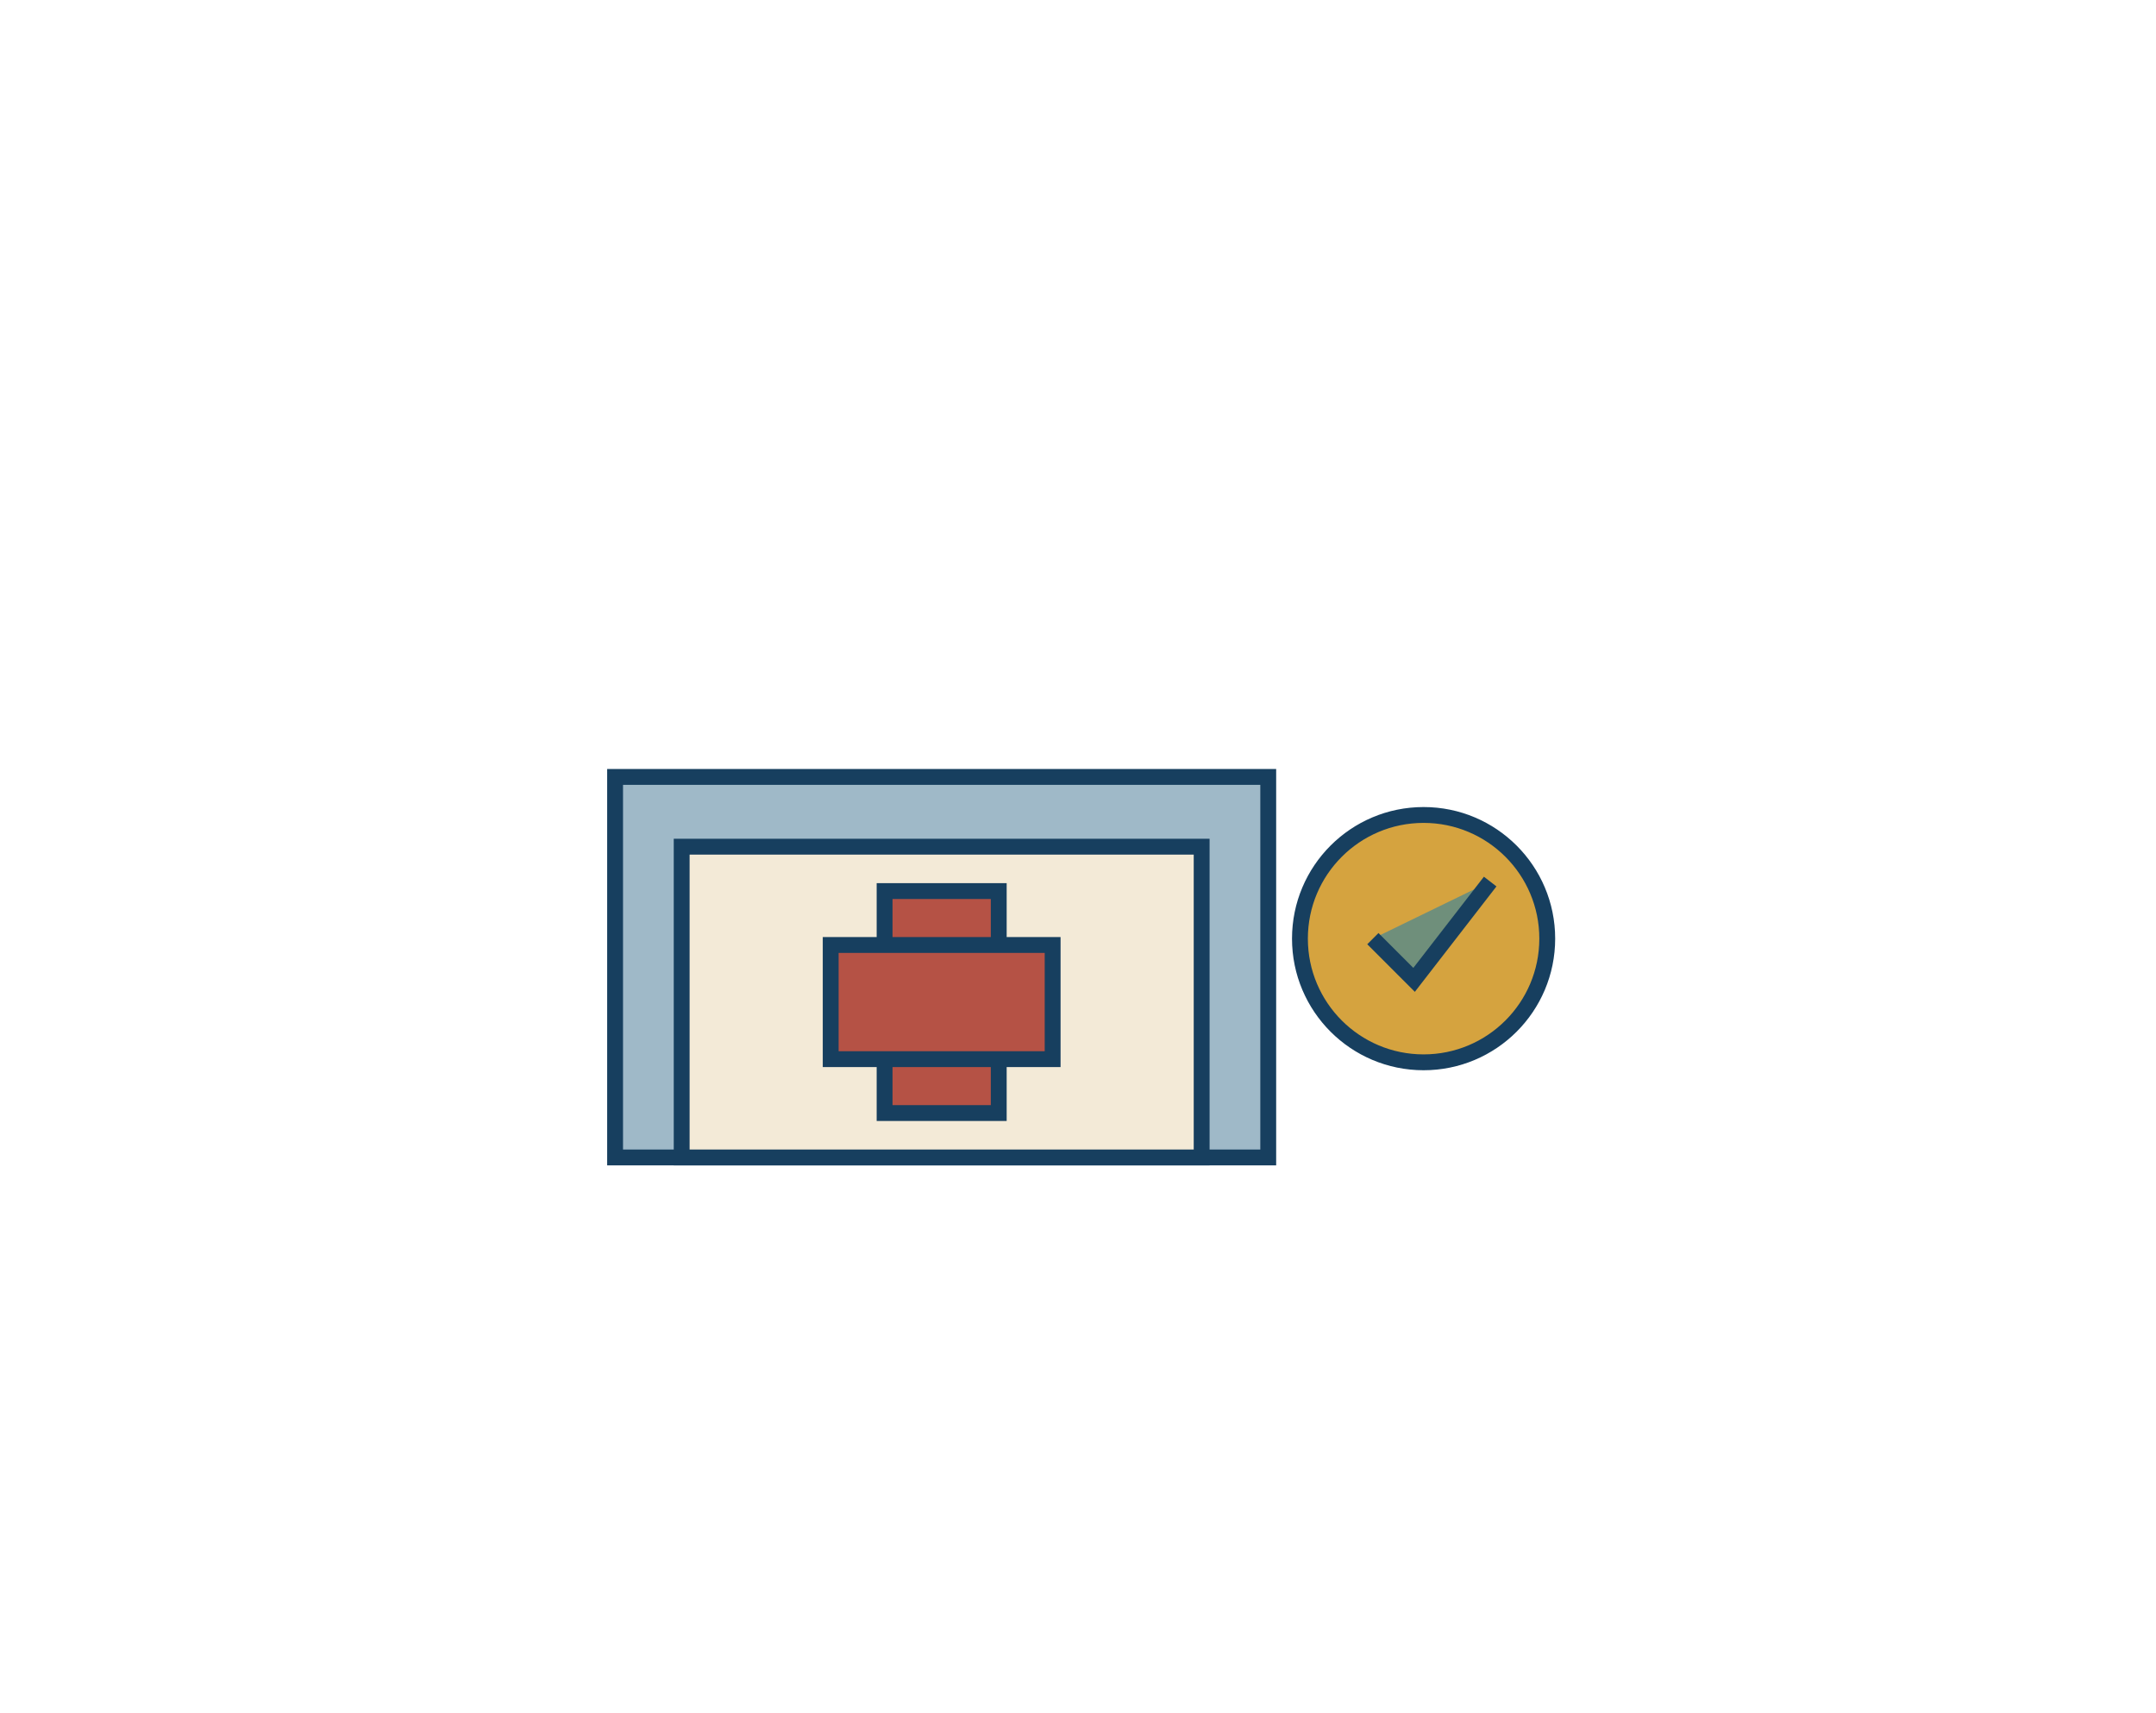
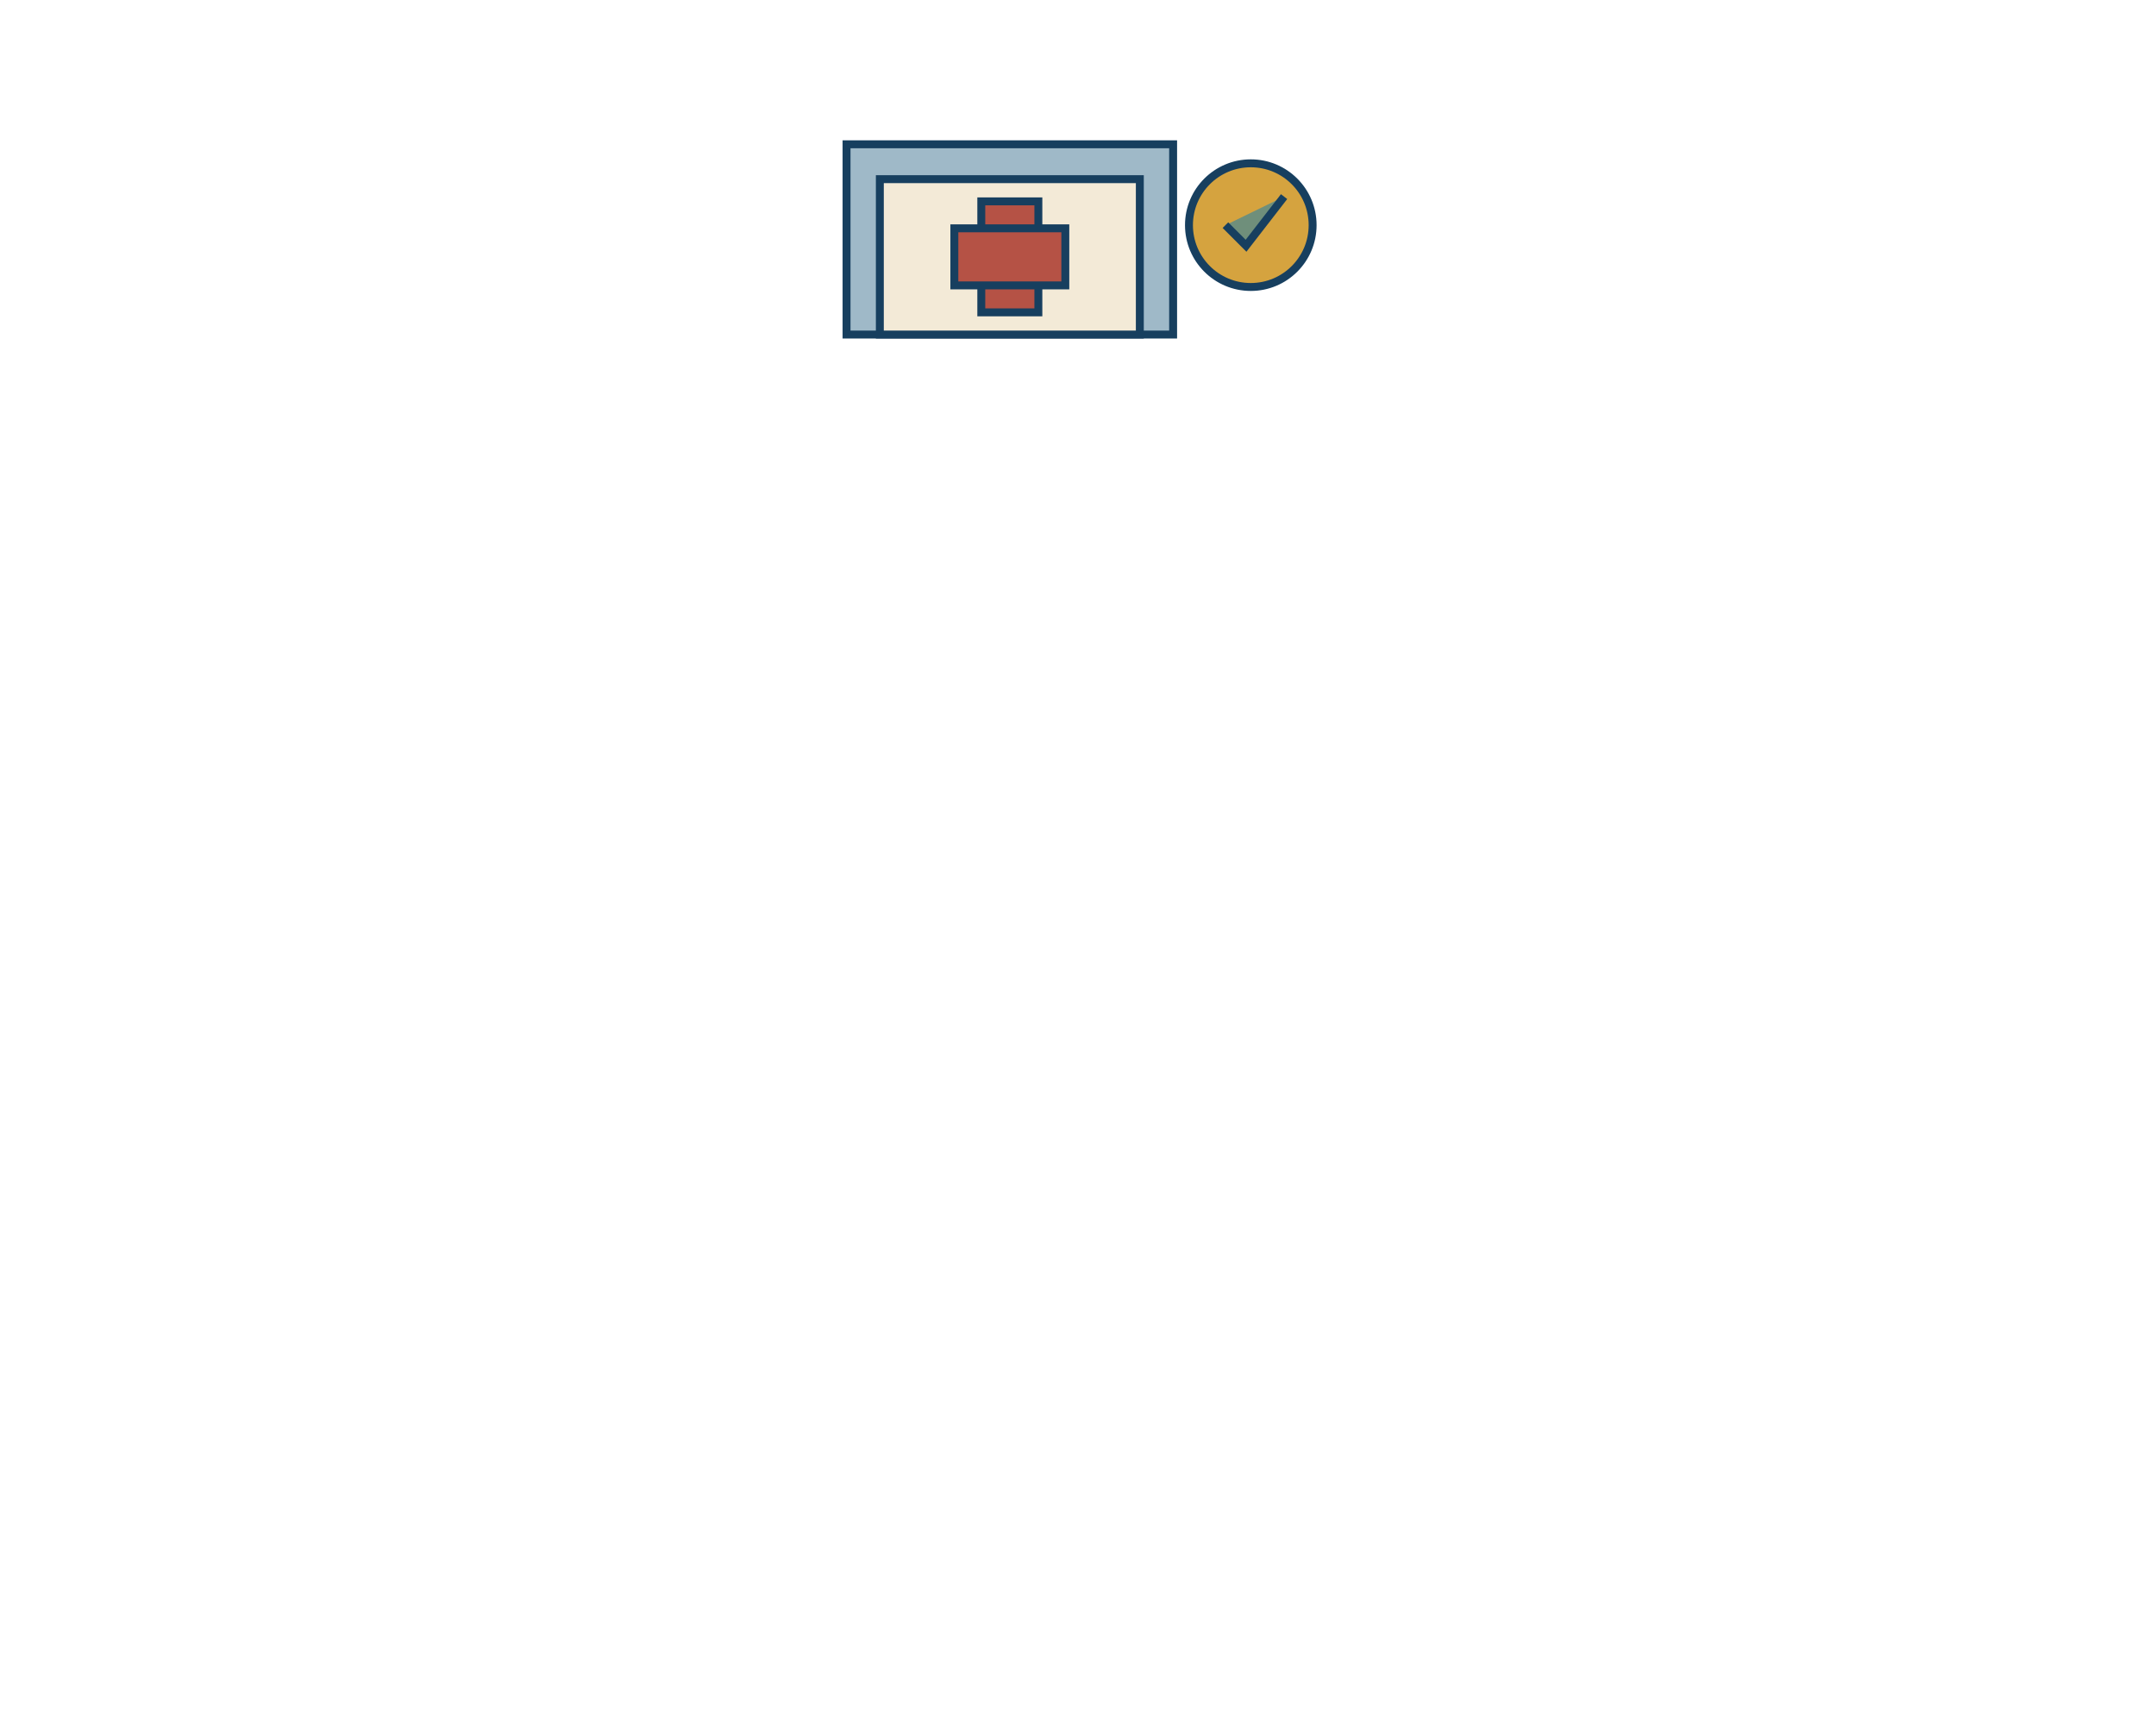
<svg xmlns="http://www.w3.org/2000/svg" viewBox="-160 -130 680 540">
-   <g stroke="#173f5f" stroke-width="5">
+   <g transform="translate(90 -142) scale(0.5)" stroke="#173f5f" stroke-width="5">
    <path fill="#9fb9c8" d="M34 115h206v120H34z" />
    <path fill="#f3ead7" d="M55 137h164v98H55z" />
    <path fill="#b55245" d="M119 151h36v70h-36z" />
    <path fill="#b55245" d="M102 168h70v36h-70z" />
    <circle cx="289" cy="166" r="39" fill="#d5a33f" />
    <path fill="#6f8f7b" d="M273 166l13 13 24-31" />
  </g>
</svg>
